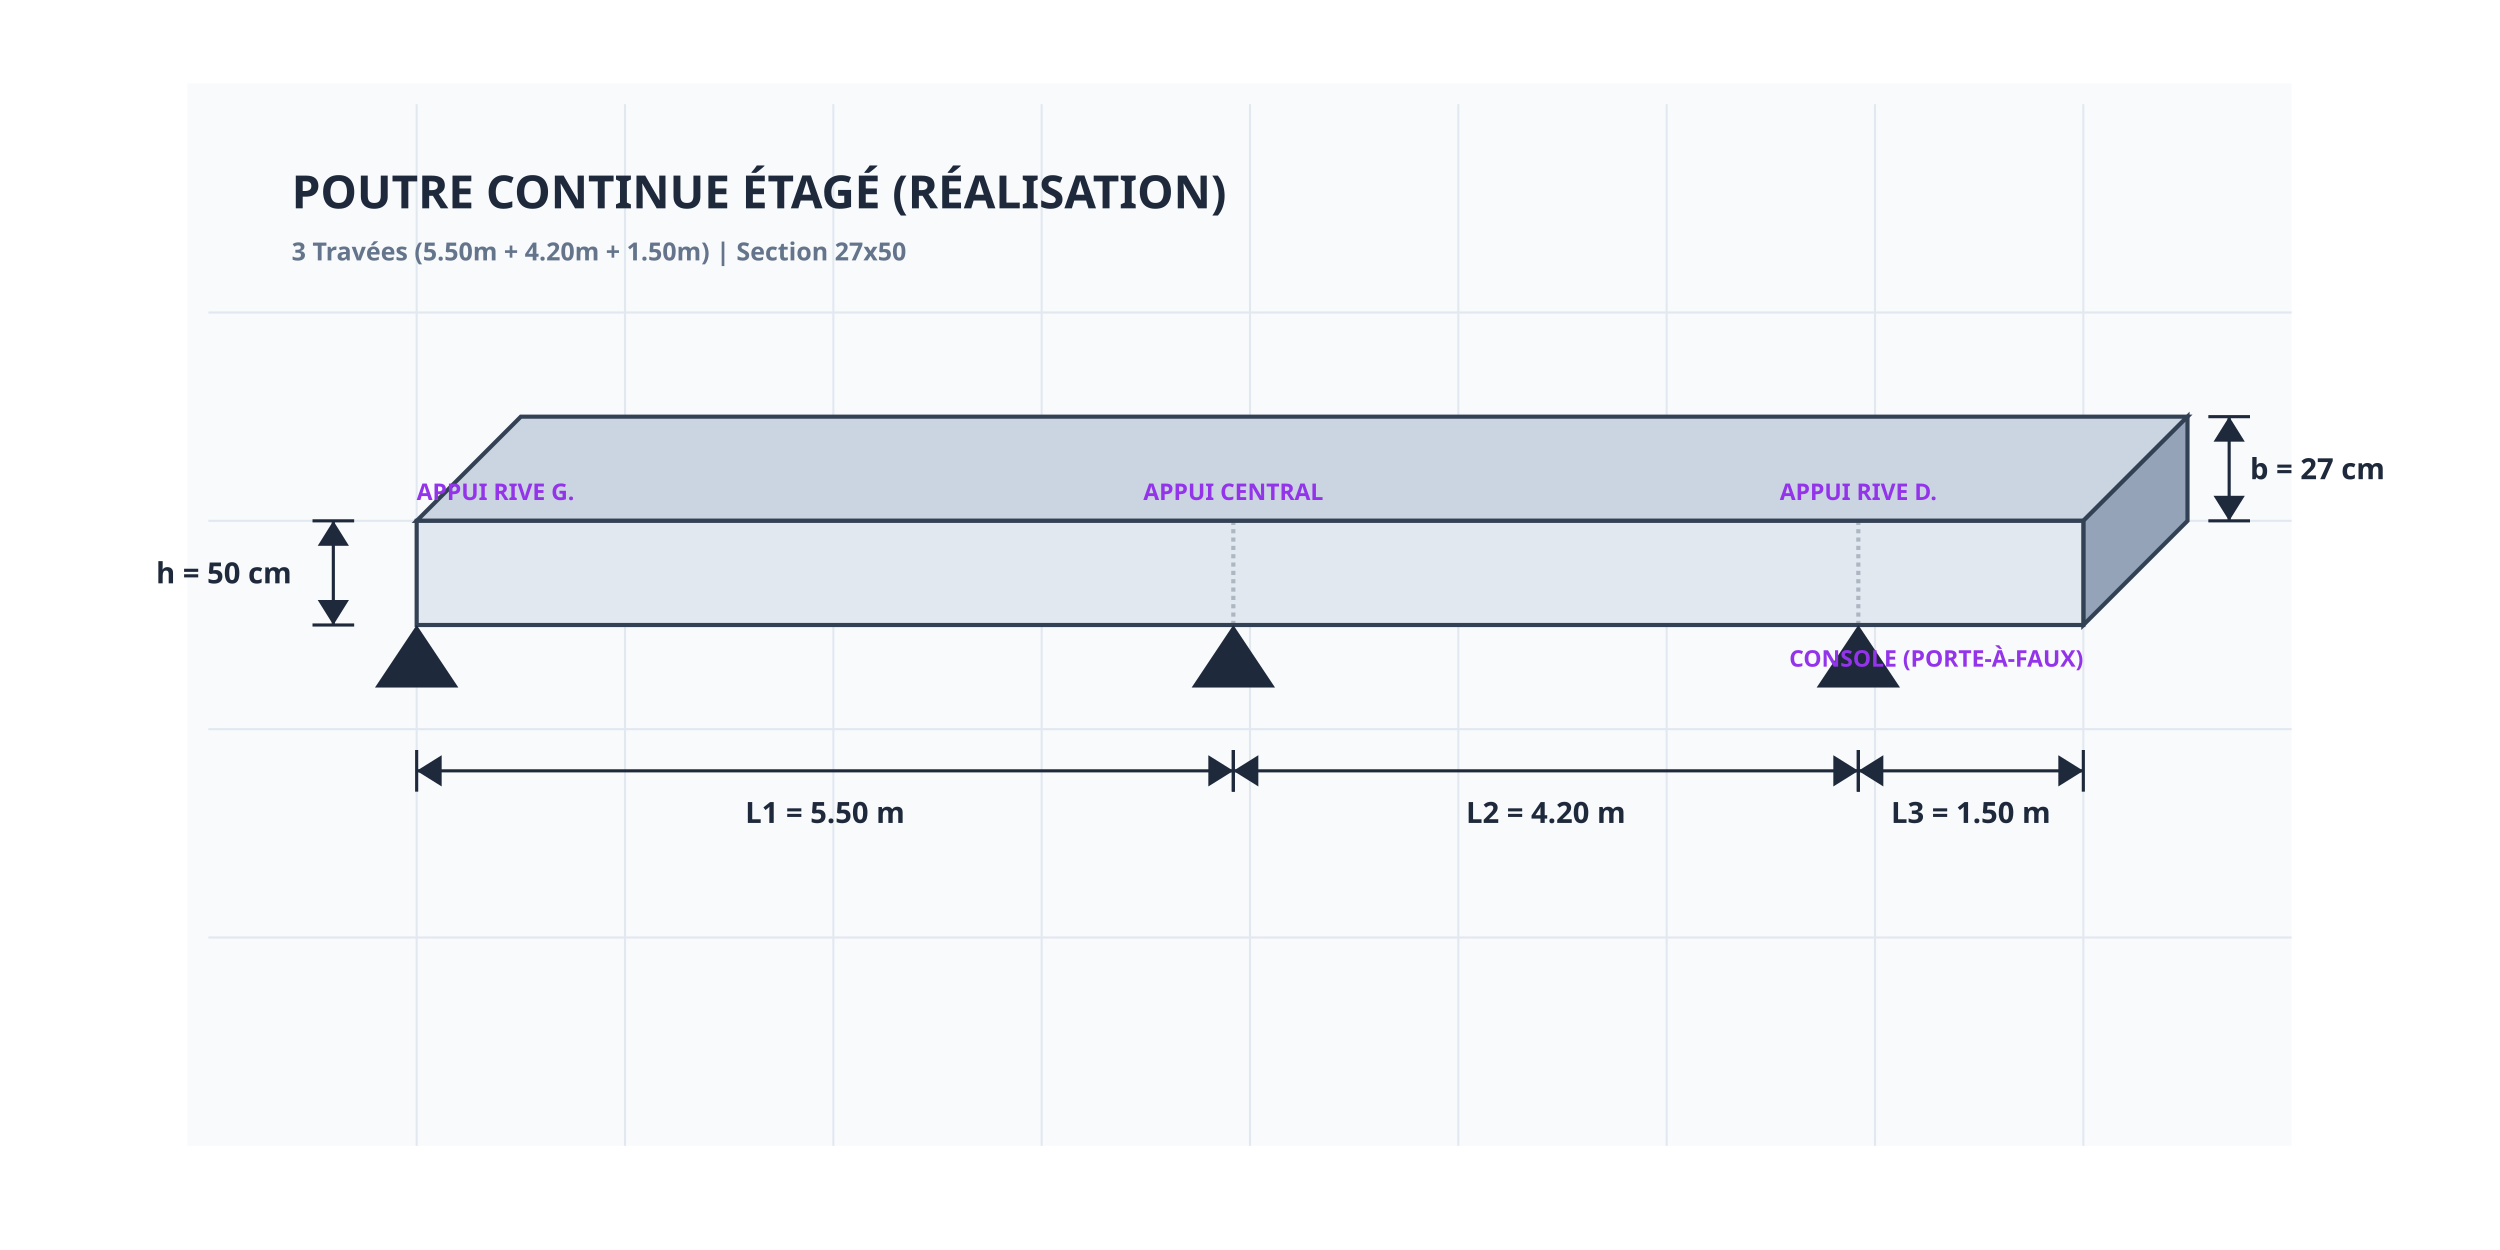
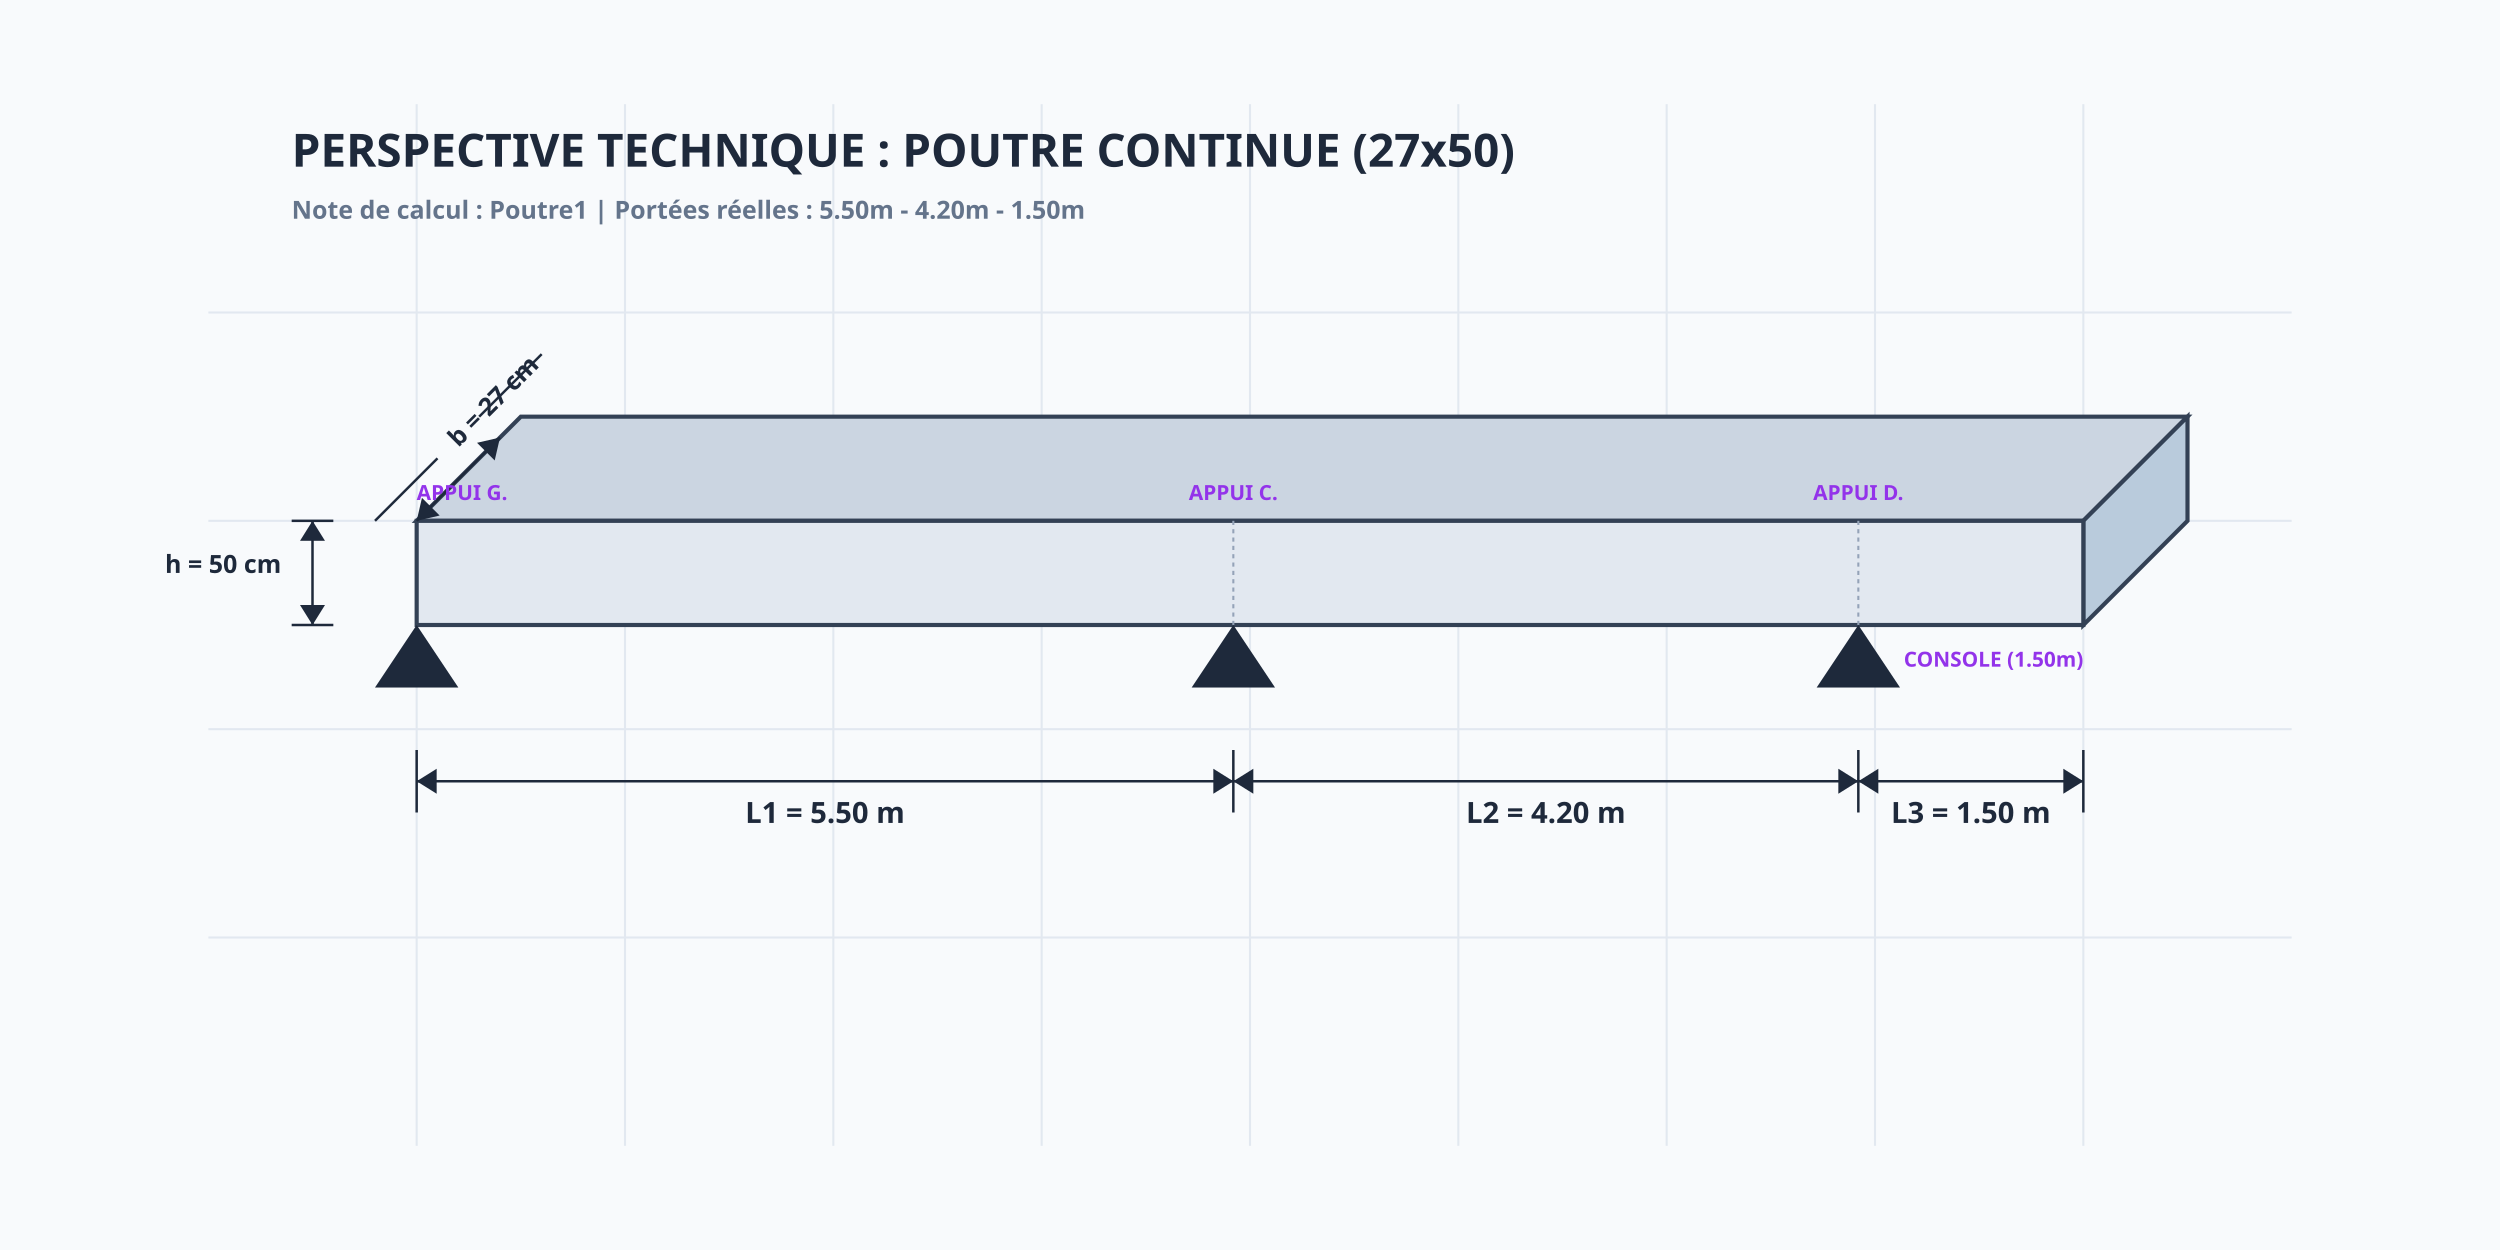
- <svg xmlns="http://www.w3.org/2000/svg" width="1000" height="500" viewBox="-50 -50 1100 600" fill="none">
-   <rect width="1010" height="510" x="-10" y="-10" fill="#f8fafc" />
+ <svg xmlns="http://www.w3.org/2000/svg" width="1000" height="500" viewBox="-100 -50 1200 600" fill="none">
+   <rect width="1200" height="600" x="-100" y="-50" fill="#f8fafc" />
  <g stroke="#e2e8f0" stroke-width="1">
    <path d="M0 100H1000M0 200H1000M0 300H1000M0 400H1000" />
    <path d="M100 0V500M200 0V500M300 0V500M400 0V500M500 0V500M600 0V500M700 0V500M800 0V500M900 0V500" />
  </g>
-   <text x="40" y="50" font-family="Syne, sans-serif" font-size="22" font-weight="800" fill="#1e293b">POUTRE CONTINUE ÉTAGÉ (RÉALISATION)</text>
-   <text x="40" y="75" font-family="Syne, sans-serif" font-size="12" font-weight="600" fill="#64748b" text-transform="uppercase">3 Travées (5.50m + 4.20m + 1.50m) | Section 27x50</text>
-   <g stroke="#334155" stroke-width="2">
-     <path d="M100 200 L150 150 L950 150 L900 200 Z" fill="#cbd5e1" />
-     <path d="M900 200 L950 150 L950 200 L900 250 Z" fill="#94a3b8" />
-     <rect x="100" y="200" width="800" height="50" fill="#e2e8f0" />
-     <line x1="492" y1="200" x2="492" y2="250" stroke-dasharray="2,2" opacity="0.3" />
-     <line x1="792" y1="200" x2="792" y2="250" stroke-dasharray="2,2" opacity="0.3" />
-   </g>
-   <g fill="#1e293b">
-     <path d="M100 250 L120 280 H80 Z" />
-     <path d="M492 250 L512 280 H472 Z" />
-     <path d="M792 250 L812 280 H772 Z" />
-   </g>
-   <g stroke="#1e293b" stroke-width="1.5">
-     <path d="M100 310 V330 M492 310 V330" />
-     <path d="M100 320 H492" marker-start="url(#arrow-start)" marker-end="url(#arrow-end)" />
-     <path d="M492 310 V330 M792 310 V330" />
-     <path d="M492 320 H792" marker-start="url(#arrow-start)" marker-end="url(#arrow-end)" />
-     <path d="M792 310 V330 M900 310 V330" />
-     <path d="M792 320 H900" marker-start="url(#arrow-start)" marker-end="url(#arrow-end)" />
-     <path d="M50 200 H70 M50 250 H70" />
-     <path d="M60 200 V250" marker-start="url(#arrow-start)" marker-end="url(#arrow-end)" />
-     <path d="M960 150 H980 M960 200 H980" />
-     <path d="M970 150 V200" marker-start="url(#arrow-start)" marker-end="url(#arrow-end)" />
-   </g>
-   <g font-family="Syne, sans-serif" font-weight="700" font-size="14" fill="#1e293b">
-     <text x="296" y="345" text-anchor="middle">L1 = 5.50 m</text>
-     <text x="642" y="345" text-anchor="middle">L2 = 4.20 m</text>
-     <text x="846" y="345" text-anchor="middle">L3 = 1.50 m</text>
-     <text x="40" y="230" text-anchor="end">h = 50 cm</text>
-     <text x="980" y="180" text-anchor="start">b = 27 cm</text>
-   </g>
+   <text x="40" y="30" font-family="Syne, sans-serif" font-size="22" font-weight="800" fill="#1e293b">PERSPECTIVE TECHNIQUE : POUTRE CONTINUE (27x50)</text>
+   <text x="40" y="55" font-family="Syne, sans-serif" font-size="12" font-weight="600" fill="#64748b" text-transform="uppercase">Note de calcul : Poutre1 | Portées réelles : 5.50m - 4.20m - 1.50m</text>
  <defs>
    <marker id="arrow-start" markerWidth="10" markerHeight="10" refX="0" refY="5" orient="auto">
      <path d="M0 5 L8 0 L8 10 Z" fill="#1e293b" />
    </marker>
    <marker id="arrow-end" markerWidth="10" markerHeight="10" refX="10" refY="5" orient="auto">
      <path d="M10 5 L2 0 L2 10 Z" fill="#1e293b" />
    </marker>
  </defs>
-   <g font-family="Syne, sans-serif" font-size="11" fill="#9333ea" font-weight="600">
-     <text x="100" y="190">APPUI RIVE G.</text>
-     <text x="492" y="190" text-anchor="middle">APPUI CENTRAL</text>
-     <text x="792" y="190" text-anchor="middle">APPUI RIVE D.</text>
-     <text x="900" y="270" text-anchor="end">CONSOLE (PORTE-À-FAUX)</text>
+   <g stroke="#334155" stroke-width="2">
+     <path d="M100 200 L150 150 L950 150 L900 200 Z" fill="#cbd5e1" />
+     <path d="M900 200 L950 150 L950 200 L900 250 Z" fill="#b9cbdc" />
+     <rect x="100" y="200" width="800" height="50" fill="#e2e8f0" />
+     <line x1="492" y1="200" x2="492" y2="250" stroke="#94a3b8" stroke-width="1" stroke-dasharray="2,2" />
+     <line x1="792" y1="200" x2="792" y2="250" stroke="#94a3b8" stroke-width="1" stroke-dasharray="2,2" />
+   </g>
+   <g fill="#1e293b">
+     <path d="M100 250 L120 280 H80 Z" />
+     <path d="M492 250 L512 280 H472 Z" />
+     <path d="M792 250 L812 280 H772 Z" />
+   </g>
+   <g stroke="#1e293b" stroke-width="1.2">
+     <path d="M40 200 H60 M40 250 H60" />
+     <path d="M50 200 V250" marker-start="url(#arrow-start)" marker-end="url(#arrow-end)" />
+     <path d="M80 200 L110 170 M130 150 L160 120" />
+     <path d="M100 200 L140 160" marker-start="url(#arrow-start)" marker-end="url(#arrow-end)" />
+     <path d="M100 310 V340 M492 310 V340 M792 310 V340 M900 310 V340" />
+     <path d="M100 325 H492" marker-start="url(#arrow-start)" marker-end="url(#arrow-end)" />
+     <path d="M492 325 H792" marker-start="url(#arrow-start)" marker-end="url(#arrow-end)" />
+     <path d="M792 325 H900" marker-start="url(#arrow-start)" marker-end="url(#arrow-end)" />
+   </g>
+   <g font-family="Syne, sans-serif" font-weight="700" font-size="14" fill="#1e293b">
+     <text x="35" y="225" text-anchor="end" font-size="12">h = 50 cm</text>
+     <text x="120" y="165" transform="rotate(-45 120 165)" text-anchor="start" font-size="12">b = 27 cm</text>
+     <text x="296" y="345" text-anchor="middle">L1 = 5.50 m</text>
+     <text x="642" y="345" text-anchor="middle">L2 = 4.20 m</text>
+     <text x="846" y="345" text-anchor="middle">L3 = 1.50 m</text>
+   </g>
+   <g font-family="Syne, sans-serif" font-size="10" fill="#9333ea" font-weight="600">
+     <text x="100" y="190">APPUI G.</text>
+     <text x="492" y="190" text-anchor="middle">APPUI C.</text>
+     <text x="792" y="190" text-anchor="middle">APPUI D.</text>
+     <text x="900" y="270" text-anchor="end">CONSOLE (1.50m)</text>
  </g>
</svg>
